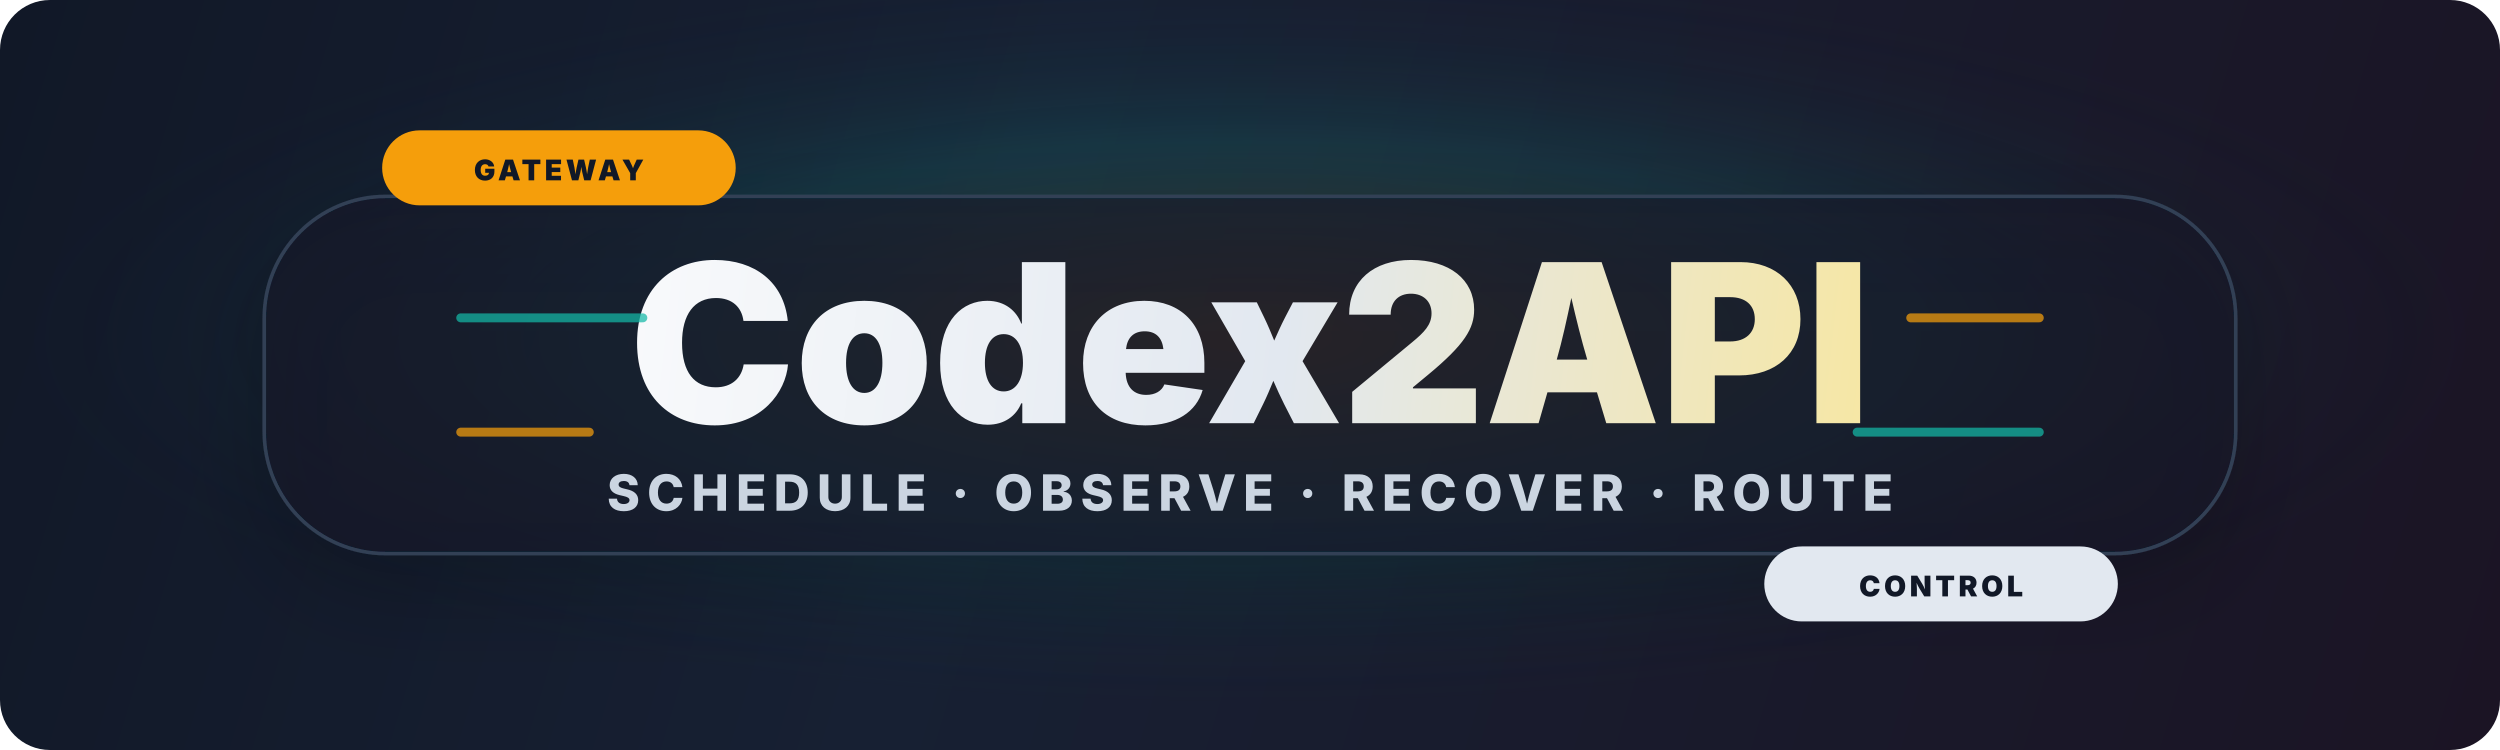
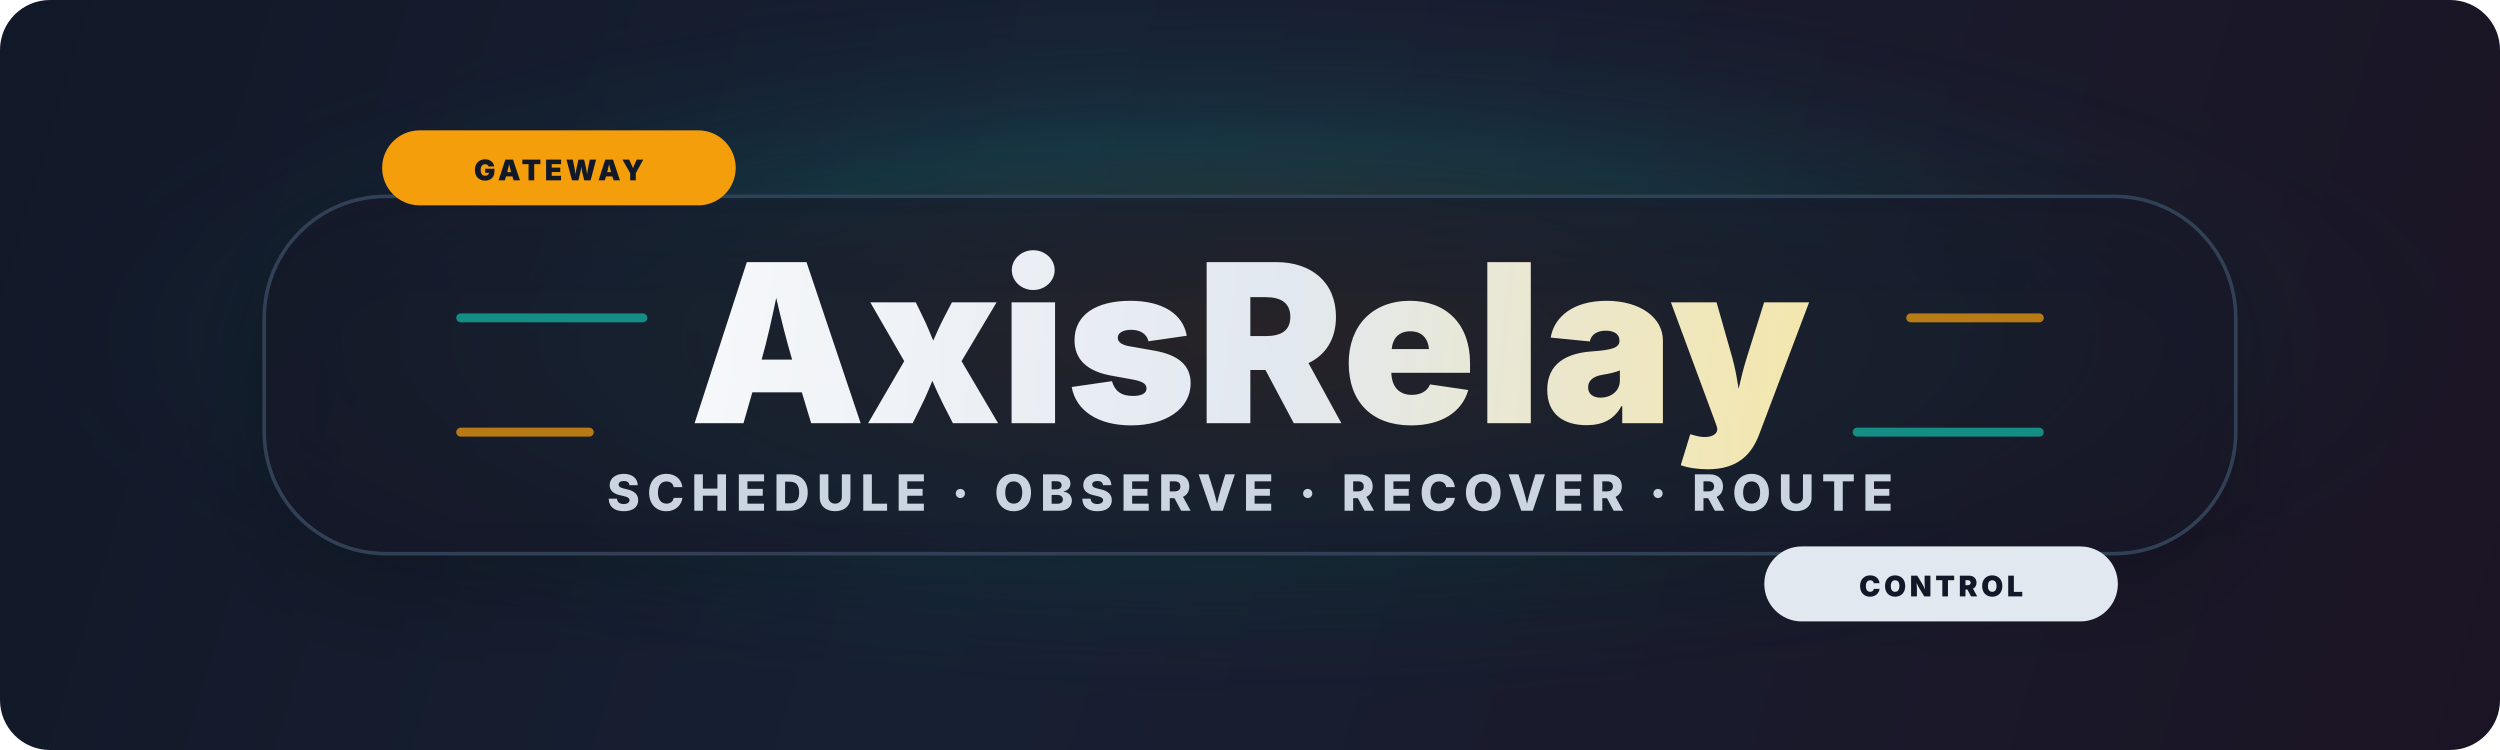
<svg xmlns="http://www.w3.org/2000/svg" width="1400" height="420" viewBox="0 0 1400 420" fill="none" role="img" aria-labelledby="title desc">
  <defs>
    <linearGradient id="bg" x1="0" y1="0" x2="1400" y2="420" gradientUnits="userSpaceOnUse">
      <stop offset="0" stop-color="#111827" />
      <stop offset="0.4" stop-color="#172033" />
      <stop offset="1" stop-color="#1B1424" />
    </linearGradient>
    <radialGradient id="halo" cx="50%" cy="45%" r="50%">
      <stop offset="0" stop-color="#F59E0B" stop-opacity="0.22" />
      <stop offset="0.52" stop-color="#14B8A6" stop-opacity="0.14" />
      <stop offset="1" stop-color="#111827" stop-opacity="0" />
    </radialGradient>
    <linearGradient id="title" x1="240" y1="150" x2="1160" y2="252" gradientUnits="userSpaceOnUse">
      <stop offset="0" stop-color="#FFFFFF" />
      <stop offset="0.52" stop-color="#E2E8F0" />
      <stop offset="1" stop-color="#FDE68A" />
    </linearGradient>
    <linearGradient id="pill" x1="0" y1="0" x2="198" y2="0" gradientUnits="userSpaceOnUse">
      <stop offset="0" stop-color="#14B8A6" />
      <stop offset="1" stop-color="#F59E0B" />
    </linearGradient>
    <filter id="shadow" x="-20%" y="-40%" width="140%" height="180%">
      <feDropShadow dx="0" dy="18" stdDeviation="26" flood-color="#000000" flood-opacity="0.35" />
    </filter>
  </defs>
  <rect width="1400" height="420" rx="28" fill="url(#bg)" />
  <rect width="1400" height="420" rx="28" fill="url(#halo)" />
  <path d="M216 110H1184C1221.56 110 1252 140.44 1252 178V242C1252 279.56 1221.56 310 1184 310H216C178.444 310 148 279.56 148 242V178C148 140.44 178.444 110 216 110Z" fill="#0F172A" fill-opacity="0.58" stroke="#334155" stroke-width="2" filter="url(#shadow)" />
  <rect x="214" y="73" width="198" height="42" rx="21" fill="url(#pill)" />
  <text x="313" y="101" text-anchor="middle" font-family="Inter, ui-sans-serif, system-ui, -apple-system, BlinkMacSystemFont, Segoe UI, sans-serif" font-size="16" font-weight="900" letter-spacing="2" fill="#111827">GATEWAY</text>
  <rect x="988" y="306" width="198" height="42" rx="21" fill="#E2E8F0" />
  <text x="1087" y="334" text-anchor="middle" font-family="Inter, ui-sans-serif, system-ui, -apple-system, BlinkMacSystemFont, Segoe UI, sans-serif" font-size="16" font-weight="900" letter-spacing="2" fill="#111827">CONTROL</text>
-   <text x="700" y="237" text-anchor="middle" font-family="Inter, ui-sans-serif, system-ui, -apple-system, BlinkMacSystemFont, Segoe UI, sans-serif" font-size="124" font-weight="900" letter-spacing="0" fill="url(#title)">Codex2API</text>
+   <text x="700" y="237" text-anchor="middle" font-family="Inter, ui-sans-serif, system-ui, -apple-system, BlinkMacSystemFont, Segoe UI, sans-serif" font-size="124" font-weight="900" letter-spacing="0" fill="url(#title)">AxisRelay</text>
  <text x="700" y="286" text-anchor="middle" font-family="Inter, ui-sans-serif, system-ui, -apple-system, BlinkMacSystemFont, Segoe UI, sans-serif" font-size="28" font-weight="800" letter-spacing="4" fill="#CBD5E1">SCHEDULE · OBSERVE · RECOVER · ROUTE</text>
  <g opacity="0.72">
    <path d="M258 178H360M1040 242H1142" stroke="#14B8A6" stroke-width="5" stroke-linecap="round" />
    <path d="M258 242H330M1070 178H1142" stroke="#F59E0B" stroke-width="5" stroke-linecap="round" />
  </g>
</svg>
